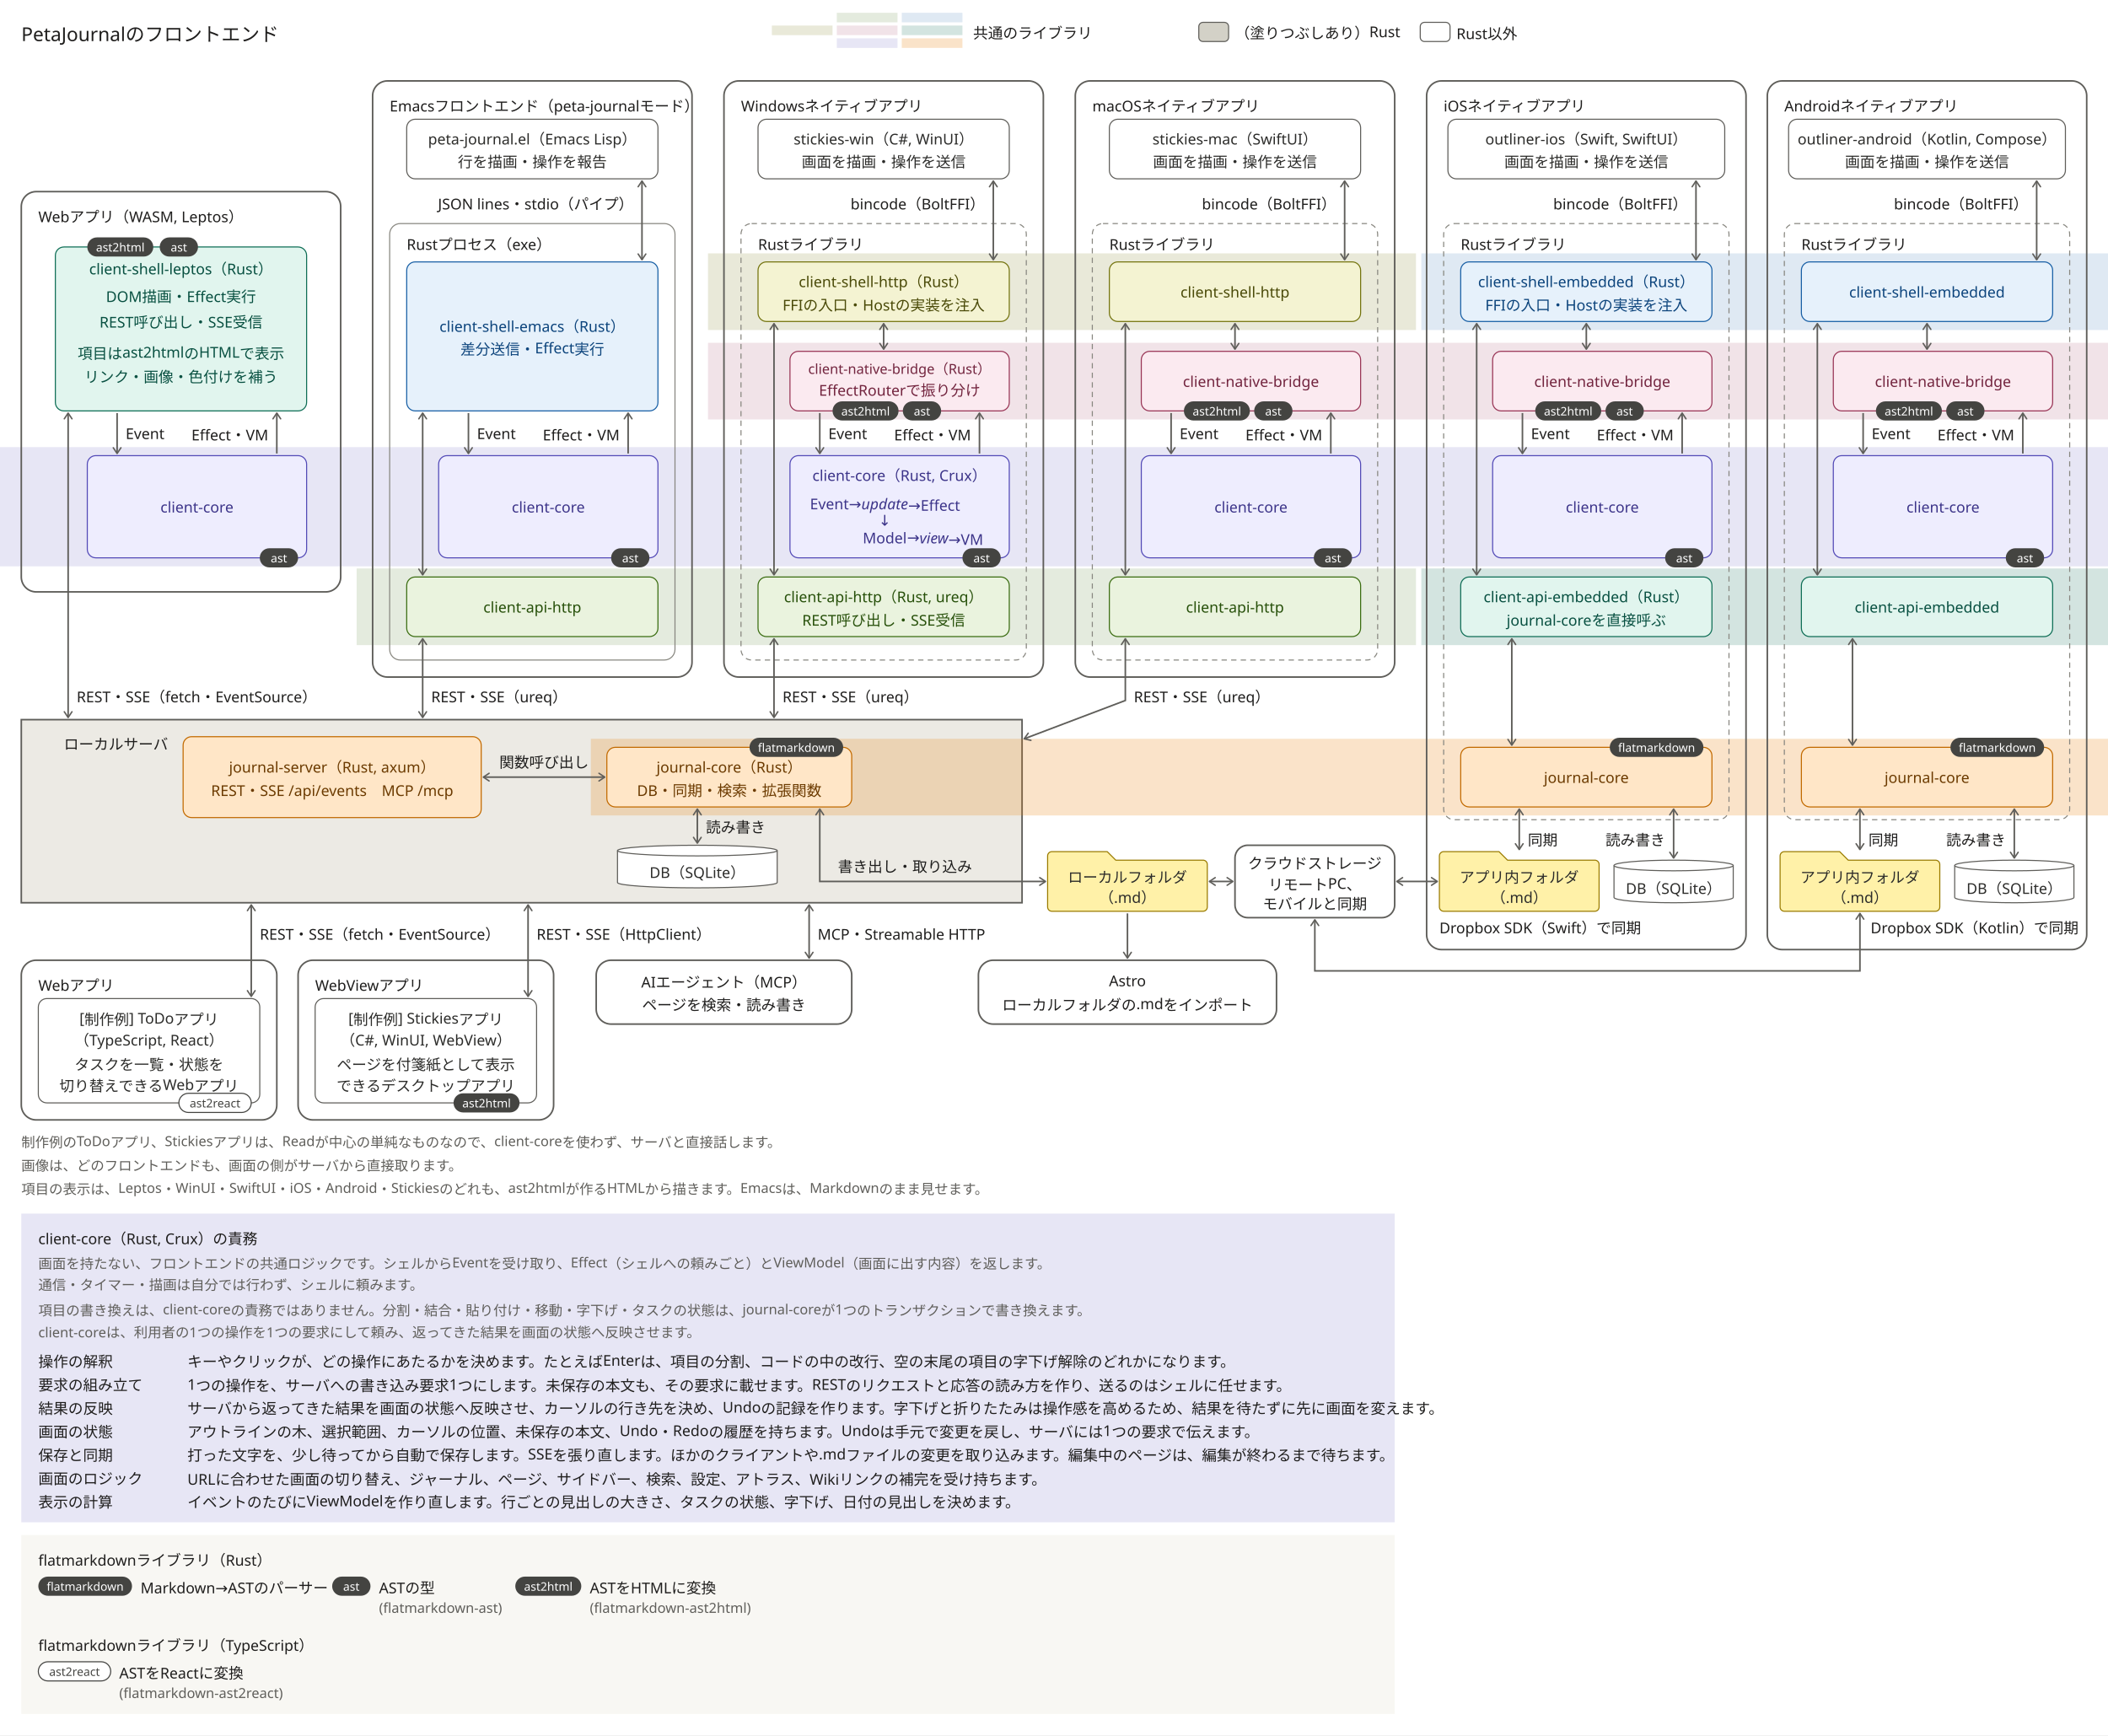
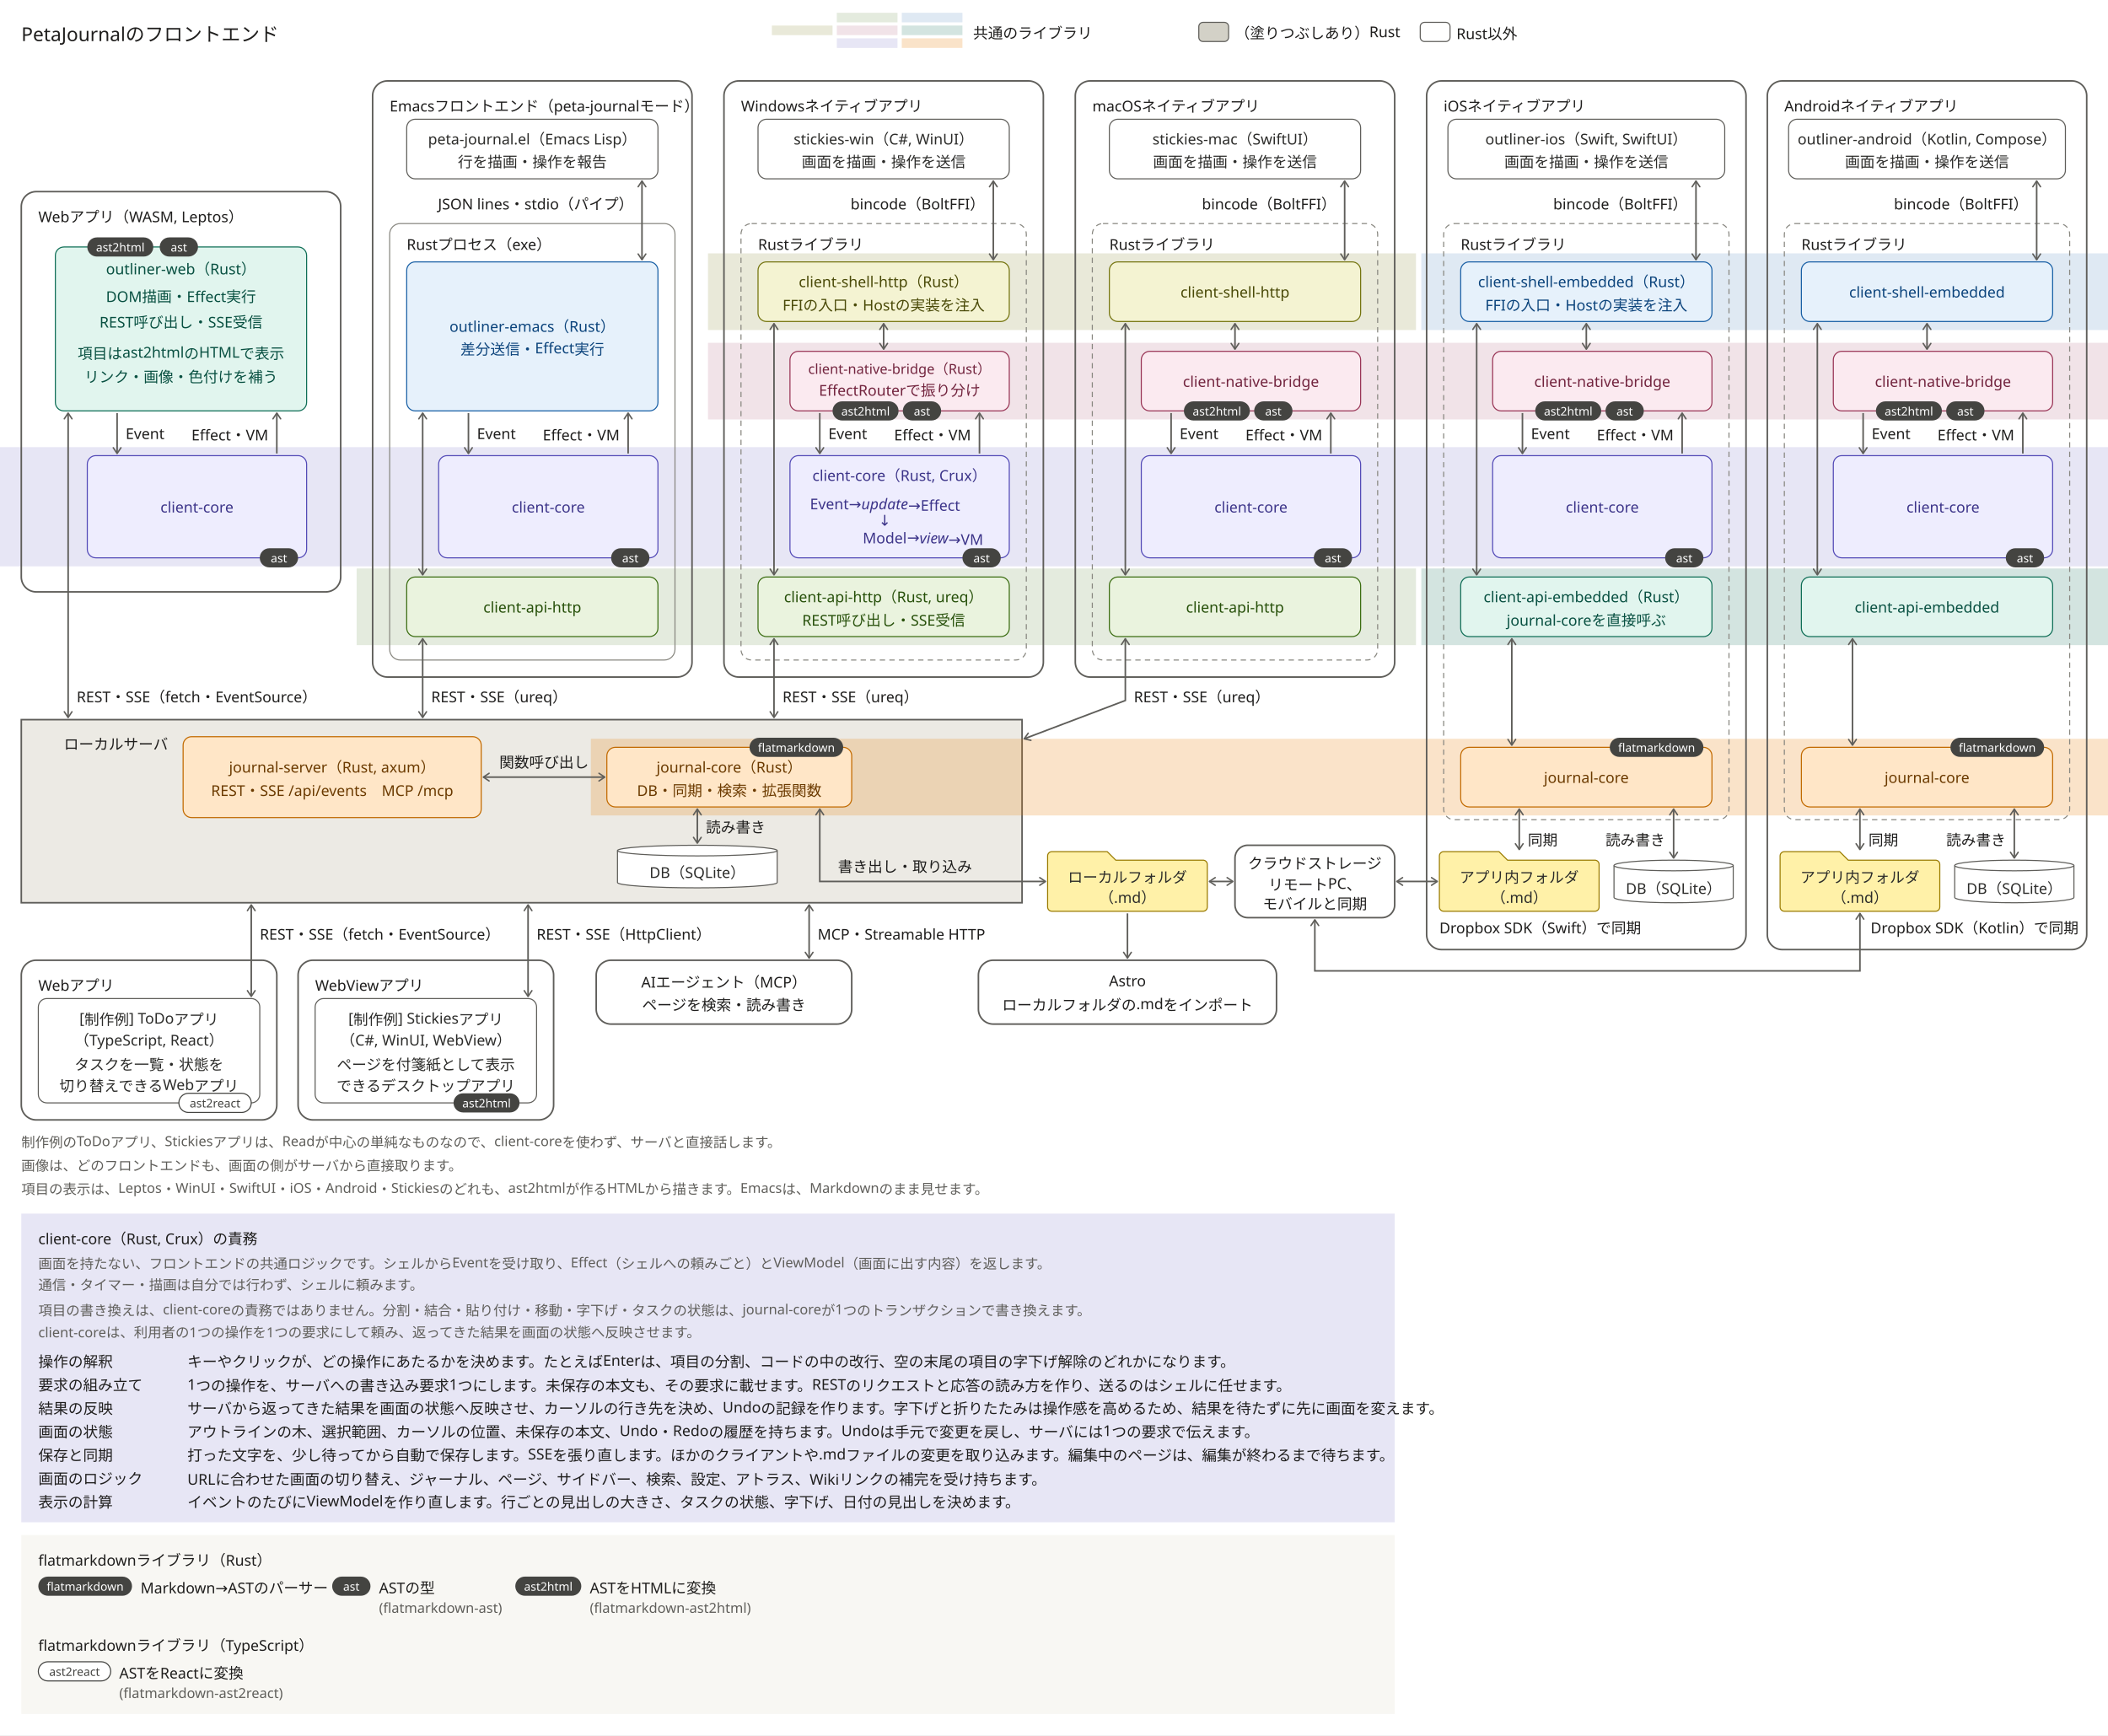
<svg xmlns="http://www.w3.org/2000/svg" width="1980" height="1630" viewBox="0 0 1980 1630" role="img">
  <defs>
    <marker id="arrow" viewBox="0 0 10 10" refX="8" refY="5" markerWidth="6" markerHeight="6" orient="auto-start-reverse">
      <path d="M2 1L8 5L2 9" fill="none" stroke="#5F5E5A" stroke-width="1.5" stroke-linecap="round" stroke-linejoin="round" />
    </marker>
    <style>
text { font-family: "Hiragino Sans", "Yu Gothic UI", "Meiryo", "Noto Sans JP", sans-serif; font-size: 14px; fill: #1F1E1D; }
.th { font-weight: 500; }
.note { font-size: 13px; fill: #5F5E5A; }
.arr { stroke: #5F5E5A; stroke-width: 1.5; fill: none; }
.frame { fill: none; stroke: #5F5E5A; stroke-width: 1.5; }
.inner { fill: none; stroke: #888780; stroke-width: 1; stroke-dasharray: 5 4; }
.teal rect { fill: #E1F5EE; stroke: #0F6E56; stroke-width: 1; }
.teal text { fill: #085041; }
.purple rect { fill: #EEEDFE; stroke: #534AB7; stroke-width: 1; }
.purple text { fill: #3C3489; }
.coral rect { fill: #FFE6C7; stroke: #C26A00; stroke-width: 1; }
.coral text { fill: #6B3A00; }
.gray rect { fill: #F1EFE8; stroke: #5F5E5A; stroke-width: 1; }
.gray text { fill: #2C2C2A; }
.blue rect { fill: #E6F1FB; stroke: #185FA5; stroke-width: 1; }
.blue text { fill: #0C447C; }
.pink rect { fill: #FBEAF0; stroke: #993556; stroke-width: 1; }
.pink text { fill: #72243E; }
.green rect { fill: #EAF3DE; stroke: #3B6D11; stroke-width: 1; }
.green text { fill: #27500A; }
.olive rect { fill: #F4F3D2; stroke: #74740F; stroke-width: 1; }
.olive text { fill: #4A4A08; }
.other rect { fill: #FFFFFF; }
.store path { fill: #FFFFFF; stroke: #5F5E5A; stroke-width: 1; stroke-linejoin: round; }
.store path.folder { fill: #FFF1A8; stroke: #9A7B00; }
.chip rect { fill: #444441; stroke: none; }
.chip text { fill: #FFFFFF; font-size: 11px; font-weight: 500; }
.wip rect { stroke-dasharray: 5 4; }
.badge rect { fill: #FAEEDA; stroke: #BA7517; stroke-width: 1; }
.badge text { fill: #854F0B; font-size: 12px; font-weight: 500; }
</style>
  </defs>
  <rect x="0" y="0" width="1980" height="1630" fill="#FFFFFF" />
  <rect x="0" y="420" width="1980" height="112" fill="#534AB7" fill-opacity="0.14" />
  <rect x="665" y="238" width="665" height="72" fill="#74740F" fill-opacity="0.16" />
  <rect x="1335" y="238" width="645" height="72" fill="#185FA5" fill-opacity="0.14" />
  <rect x="665" y="322" width="1315" height="72" fill="#993556" fill-opacity="0.14" />
  <rect x="335" y="534" width="995" height="72" fill="#3B6D11" fill-opacity="0.14" />
  <rect x="1335" y="534" width="645" height="72" fill="#0F6E56" fill-opacity="0.18" />
  <rect class="frame" x="20" y="676" width="940" height="172" style="fill:#ECEAE4" />
  <rect x="555" y="694" width="1425" height="72" fill="#E8830C" fill-opacity="0.22" />
  <text class="th" x="20" y="30" dominant-baseline="central" style="font-size:18px">PetaJournalのフロントエンド</text>
  <rect x="725" y="24" width="57" height="9" fill="#74740F" fill-opacity="0.16" />
  <rect x="786" y="12" width="57" height="9" fill="#3B6D11" fill-opacity="0.14" />
  <rect x="786" y="24" width="57" height="9" fill="#993556" fill-opacity="0.14" />
  <rect x="786" y="36" width="57" height="9" fill="#534AB7" fill-opacity="0.14" />
  <rect x="847" y="12" width="57" height="9" fill="#185FA5" fill-opacity="0.14" />
  <rect x="847" y="24" width="57" height="9" fill="#0F6E56" fill-opacity="0.18" />
  <rect x="847" y="36" width="57" height="9" fill="#E8830C" fill-opacity="0.22" />
  <text x="914" y="30" dominant-baseline="central">共通のライブラリ</text>
  <g class="gray">
    <rect x="1126" y="21" width="28" height="18" rx="4" style="fill:#D3D1C7" />
    <text x="1160" y="30" dominant-baseline="central" style="fill:#1F1E1D">（塗りつぶしあり）Rust</text>
  </g>
  <g class="gray other">
    <rect x="1334" y="21" width="28" height="18" rx="4" />
    <text x="1368" y="30" dominant-baseline="central" style="fill:#1F1E1D">Rust以外</text>
  </g>
  <g transform="translate(0,56)">
    <rect class="frame" x="20" y="124" width="300" height="376" rx="14" />
    <text class="th" x="36" y="146" dominant-baseline="central">Webアプリ（WASM, Leptos）</text>
    <rect class="frame" x="350" y="20" width="300" height="560" rx="14" />
    <text class="th" x="366" y="42" dominant-baseline="central">Emacsフロントエンド（peta-journalモード）</text>
    <rect class="inner" x="366" y="154" width="268" height="410" rx="10" style="stroke-dasharray:none" />
    <text x="382" y="172" dominant-baseline="central">Rustプロセス（exe）</text>
    <rect class="frame" x="680" y="20" width="300" height="560" rx="14" />
    <text class="th" x="696" y="42" dominant-baseline="central">Windowsネイティブアプリ</text>
    <rect class="inner" x="696" y="154" width="268" height="410" rx="10" />
    <text x="712" y="172" dominant-baseline="central">Rustライブラリ</text>
    <g class="teal">
      <rect x="52" y="176" width="236" height="154" rx="8" />
-       <text class="th" x="170" y="195" text-anchor="middle" dominant-baseline="central">client-shell-leptos（Rust）</text>
+       <text class="th" x="170" y="195" text-anchor="middle" dominant-baseline="central">outliner-web（Rust）</text>
      <text x="170" y="221" text-anchor="middle" dominant-baseline="central">DOM描画・Effect実行</text>
      <text x="170" y="245" text-anchor="middle" dominant-baseline="central">REST呼び出し・SSE受信</text>
      <text x="170" y="275" text-anchor="middle" dominant-baseline="central">項目はast2htmlのHTMLで表示</text>
      <text x="170" y="297" text-anchor="middle" dominant-baseline="central">リンク・画像・色付けを補う</text>
    </g>
    <g class="purple">
      <rect x="82" y="372" width="206" height="96" rx="8" />
      <text class="th" x="185" y="420" text-anchor="middle" dominant-baseline="central">client-core</text>
    </g>
    <g class="gray other">
      <rect x="382" y="56" width="236" height="56" rx="8" />
      <text class="th" x="500" y="73" text-anchor="middle" dominant-baseline="central">peta-journal.el（Emacs Lisp）</text>
      <text x="500" y="95" text-anchor="middle" dominant-baseline="central">行を描画・操作を報告</text>
    </g>
    <g class="blue">
      <rect x="382" y="190" width="236" height="140" rx="8" />
-       <text class="th" x="500" y="249" text-anchor="middle" dominant-baseline="central">client-shell-emacs（Rust）</text>
+       <text class="th" x="500" y="249" text-anchor="middle" dominant-baseline="central">outliner-emacs（Rust）</text>
      <text x="500" y="271" text-anchor="middle" dominant-baseline="central">差分送信・Effect実行</text>
    </g>
    <g class="purple">
      <rect x="412" y="372" width="206" height="96" rx="8" />
      <text class="th" x="515" y="420" text-anchor="middle" dominant-baseline="central">client-core</text>
    </g>
    <g class="green">
      <rect x="382" y="486" width="236" height="56" rx="8" />
      <text class="th" x="500" y="514" text-anchor="middle" dominant-baseline="central">client-api-http</text>
    </g>
    <g class="gray other">
      <rect x="712" y="56" width="236" height="56" rx="8" />
      <text class="th" x="830" y="73" text-anchor="middle" dominant-baseline="central">stickies-win（C#, WinUI）</text>
      <text x="830" y="95" text-anchor="middle" dominant-baseline="central">画面を描画・操作を送信</text>
    </g>
    <g class="olive">
      <rect x="712" y="190" width="236" height="56" rx="8" />
      <text class="th" x="830" y="207" text-anchor="middle" dominant-baseline="central">client-shell-http（Rust）</text>
      <text x="830" y="229" text-anchor="middle" dominant-baseline="central">FFIの入口・Hostの実装を注入</text>
    </g>
    <g class="pink">
      <rect x="742" y="274" width="206" height="56" rx="8" />
      <text class="th" x="845" y="289" text-anchor="middle" dominant-baseline="central" style="font-size:13px">client-native-bridge（Rust）</text>
      <text x="845" y="309" text-anchor="middle" dominant-baseline="central">EffectRouterで振り分け</text>
    </g>
    <g class="purple">
      <rect x="742" y="372" width="206" height="96" rx="8" />
      <text class="th" x="845" y="389" text-anchor="middle" dominant-baseline="central">client-core（Rust, Crux）</text>
      <text x="809" y="417" text-anchor="end" dominant-baseline="central">Event→</text>
      <text x="831" y="417" text-anchor="middle" dominant-baseline="central" font-style="italic">update</text>
      <text x="853" y="417" dominant-baseline="central">→Effect</text>
      <text x="831" y="433" text-anchor="middle" dominant-baseline="central">↓</text>
      <text x="831" y="449" text-anchor="middle" dominant-baseline="central">Model</text>
      <text x="852" y="449" dominant-baseline="central">→<tspan font-style="italic">view</tspan>→VM</text>
    </g>
    <g class="green">
      <rect x="712" y="486" width="236" height="56" rx="8" />
      <text class="th" x="830" y="503" text-anchor="middle" dominant-baseline="central">client-api-http（Rust, ureq）</text>
      <text x="830" y="525" text-anchor="middle" dominant-baseline="central">REST呼び出し・SSE受信</text>
    </g>
    <line class="arr" x1="110" y1="332" x2="110" y2="370" marker-end="url(#arrow)" />
    <text x="118" y="351" dominant-baseline="central">Event</text>
    <line class="arr" x1="260" y1="370" x2="260" y2="332" marker-end="url(#arrow)" />
    <text x="252" y="351" text-anchor="end" dominant-baseline="central">Effect・VM</text>
    <line class="arr" x1="397" y1="332" x2="397" y2="484" marker-start="url(#arrow)" marker-end="url(#arrow)" />
    <line class="arr" x1="440" y1="332" x2="440" y2="370" marker-end="url(#arrow)" />
    <text x="448" y="351" dominant-baseline="central">Event</text>
    <line class="arr" x1="590" y1="370" x2="590" y2="332" marker-end="url(#arrow)" />
    <text x="582" y="351" text-anchor="end" dominant-baseline="central">Effect・VM</text>
    <line class="arr" x1="830" y1="248" x2="830" y2="272" marker-start="url(#arrow)" marker-end="url(#arrow)" />
    <line class="arr" x1="727" y1="248" x2="727" y2="484" marker-start="url(#arrow)" marker-end="url(#arrow)" />
    <line class="arr" x1="770" y1="332" x2="770" y2="370" marker-end="url(#arrow)" />
    <text x="778" y="351" dominant-baseline="central">Event</text>
    <line class="arr" x1="920" y1="370" x2="920" y2="332" marker-end="url(#arrow)" />
    <text x="912" y="351" text-anchor="end" dominant-baseline="central">Effect・VM</text>
    <line class="arr" x1="603" y1="114" x2="603" y2="188" marker-start="url(#arrow)" marker-end="url(#arrow)" />
    <text x="595" y="134" text-anchor="end" dominant-baseline="central">JSON lines・stdio（パイプ）</text>
    <line class="arr" x1="933" y1="114" x2="933" y2="188" marker-start="url(#arrow)" marker-end="url(#arrow)" />
    <text x="925" y="134" text-anchor="end" dominant-baseline="central">bincode（BoltFFI）</text>
    <line class="arr" x1="64" y1="332" x2="64" y2="618" marker-start="url(#arrow)" marker-end="url(#arrow)" />
    <text x="72" y="597" dominant-baseline="central">REST・SSE（fetch・EventSource）</text>
    <line class="arr" x1="397" y1="544" x2="397" y2="618" marker-start="url(#arrow)" marker-end="url(#arrow)" />
    <text x="405" y="597" dominant-baseline="central">REST・SSE（ureq）</text>
    <line class="arr" x1="727" y1="544" x2="727" y2="618" marker-start="url(#arrow)" marker-end="url(#arrow)" />
    <text x="735" y="597" dominant-baseline="central">REST・SSE（ureq）</text>
    <rect class="frame" x="1010" y="20" width="300" height="560" rx="14" />
    <text class="th" x="1026" y="42" dominant-baseline="central">macOSネイティブアプリ</text>
    <rect class="inner" x="1026" y="154" width="268" height="410" rx="10" />
    <text x="1042" y="172" dominant-baseline="central">Rustライブラリ</text>
    <g class="gray other">
      <rect x="1042" y="56" width="236" height="56" rx="8" />
      <text class="th" x="1160" y="73" text-anchor="middle" dominant-baseline="central">stickies-mac（SwiftUI）</text>
      <text x="1160" y="95" text-anchor="middle" dominant-baseline="central">画面を描画・操作を送信</text>
    </g>
    <g class="olive">
      <rect x="1042" y="190" width="236" height="56" rx="8" />
      <text class="th" x="1160" y="218" text-anchor="middle" dominant-baseline="central">client-shell-http</text>
    </g>
    <g class="pink">
      <rect x="1072" y="274" width="206" height="56" rx="8" />
      <text class="th" x="1175" y="302" text-anchor="middle" dominant-baseline="central">client-native-bridge</text>
    </g>
    <g class="purple">
      <rect x="1072" y="372" width="206" height="96" rx="8" />
      <text class="th" x="1175" y="420" text-anchor="middle" dominant-baseline="central">client-core</text>
    </g>
    <g class="green">
      <rect x="1042" y="486" width="236" height="56" rx="8" />
      <text class="th" x="1160" y="514" text-anchor="middle" dominant-baseline="central">client-api-http</text>
    </g>
    <line class="arr" x1="1160" y1="248" x2="1160" y2="272" marker-start="url(#arrow)" marker-end="url(#arrow)" />
    <line class="arr" x1="1057" y1="248" x2="1057" y2="484" marker-start="url(#arrow)" marker-end="url(#arrow)" />
    <line class="arr" x1="1100" y1="332" x2="1100" y2="370" marker-end="url(#arrow)" />
    <text x="1108" y="351" dominant-baseline="central">Event</text>
    <line class="arr" x1="1250" y1="370" x2="1250" y2="332" marker-end="url(#arrow)" />
    <text x="1242" y="351" text-anchor="end" dominant-baseline="central">Effect・VM</text>
    <line class="arr" x1="1263" y1="114" x2="1263" y2="188" marker-start="url(#arrow)" marker-end="url(#arrow)" />
    <text x="1255" y="134" text-anchor="end" dominant-baseline="central">bincode（BoltFFI）</text>
    <path class="arr" d="M1057 544V602L962 638" marker-start="url(#arrow)" marker-end="url(#arrow)" />
    <text x="1065" y="597" dominant-baseline="central">REST・SSE（ureq）</text>
    <g class="chip">
      <rect x="1234" y="459" width="36" height="18" rx="9" />
      <text x="1252" y="468" text-anchor="middle" dominant-baseline="central">ast</text>
      <rect x="1112" y="321" width="62" height="18" rx="9" />
      <text x="1143" y="330" text-anchor="middle" dominant-baseline="central">ast2html</text>
      <rect x="1178" y="321" width="36" height="18" rx="9" />
      <text x="1196" y="330" text-anchor="middle" dominant-baseline="central">ast</text>
    </g>
    <rect class="frame" x="1340" y="20" width="300" height="816" rx="14" />
    <text class="th" x="1356" y="42" dominant-baseline="central">iOSネイティブアプリ</text>
    <rect class="inner" x="1356" y="154" width="268" height="560" rx="10" />
    <text x="1372" y="172" dominant-baseline="central">Rustライブラリ</text>
    <g class="gray other">
      <rect x="1360" y="56" width="260" height="56" rx="8" />
      <text class="th" x="1490" y="73" text-anchor="middle" dominant-baseline="central">outliner-ios（Swift, SwiftUI）</text>
      <text x="1490" y="95" text-anchor="middle" dominant-baseline="central">画面を描画・操作を送信</text>
    </g>
    <g class="blue">
      <rect x="1372" y="190" width="236" height="56" rx="8" />
      <text class="th" x="1490" y="207" text-anchor="middle" dominant-baseline="central">client-shell-embedded（Rust）</text>
      <text x="1490" y="229" text-anchor="middle" dominant-baseline="central">FFIの入口・Hostの実装を注入</text>
    </g>
    <g class="pink">
      <rect x="1402" y="274" width="206" height="56" rx="8" />
      <text class="th" x="1505" y="302" text-anchor="middle" dominant-baseline="central">client-native-bridge</text>
    </g>
    <g class="purple">
      <rect x="1402" y="372" width="206" height="96" rx="8" />
      <text class="th" x="1505" y="420" text-anchor="middle" dominant-baseline="central">client-core</text>
    </g>
    <g class="teal">
      <rect x="1372" y="486" width="236" height="56" rx="8" />
      <text class="th" x="1490" y="503" text-anchor="middle" dominant-baseline="central">client-api-embedded（Rust）</text>
      <text x="1490" y="525" text-anchor="middle" dominant-baseline="central">journal-coreを直接呼ぶ</text>
    </g>
    <line class="arr" x1="1490" y1="248" x2="1490" y2="272" marker-start="url(#arrow)" marker-end="url(#arrow)" />
    <line class="arr" x1="1387" y1="248" x2="1387" y2="484" marker-start="url(#arrow)" marker-end="url(#arrow)" />
    <line class="arr" x1="1430" y1="332" x2="1430" y2="370" marker-end="url(#arrow)" />
    <text x="1438" y="351" dominant-baseline="central">Event</text>
    <line class="arr" x1="1580" y1="370" x2="1580" y2="332" marker-end="url(#arrow)" />
    <text x="1572" y="351" text-anchor="end" dominant-baseline="central">Effect・VM</text>
    <line class="arr" x1="1593" y1="114" x2="1593" y2="188" marker-start="url(#arrow)" marker-end="url(#arrow)" />
    <text x="1585" y="134" text-anchor="end" dominant-baseline="central">bincode（BoltFFI）</text>
    <line class="arr" x1="1420" y1="544" x2="1420" y2="644" marker-start="url(#arrow)" marker-end="url(#arrow)" />
    <g class="chip">
      <rect x="1564" y="459" width="36" height="18" rx="9" />
      <text x="1582" y="468" text-anchor="middle" dominant-baseline="central">ast</text>
      <rect x="1442" y="321" width="62" height="18" rx="9" />
      <text x="1473" y="330" text-anchor="middle" dominant-baseline="central">ast2html</text>
      <rect x="1508" y="321" width="36" height="18" rx="9" />
      <text x="1526" y="330" text-anchor="middle" dominant-baseline="central">ast</text>
    </g>
    <g transform="translate(0,80)">
      <g class="coral">
        <rect x="1372" y="566" width="236" height="56" rx="8" />
        <text class="th" x="1490" y="594" text-anchor="middle" dominant-baseline="central">journal-core</text>
      </g>
      <g class="gray store">
        <path class="folder" d="M1356 664H1408L1416 672H1498a4 4 0 0 1 4 4V716a4 4 0 0 1 -4 4H1356a4 4 0 0 1 -4 -4V668a4 4 0 0 1 4 -4Z" />
        <text class="th" x="1427" y="687" text-anchor="middle" dominant-baseline="central">アプリ内フォルダ</text>
        <text class="th" x="1427" y="706" text-anchor="middle" dominant-baseline="central">（.md）</text>
        <path d="M1516 677a56 5 0 0 1 112 0V707a56 5 0 0 1 -112 0Z" />
        <path d="M1516 677a56 5 0 0 0 112 0" style="fill:none" />
        <text class="th" x="1572" y="697" text-anchor="middle" dominant-baseline="central">DB（SQLite）</text>
      </g>
      <line class="arr" x1="1427" y1="624" x2="1427" y2="662" marker-start="url(#arrow)" marker-end="url(#arrow)" />
      <text x="1435" y="652" dominant-baseline="central">同期</text>
      <line class="arr" x1="1572" y1="624" x2="1572" y2="670" marker-start="url(#arrow)" marker-end="url(#arrow)" />
      <text x="1564" y="652" text-anchor="end" dominant-baseline="central">読み書き</text>
      <line class="arr" x1="1312" y1="692" x2="1350" y2="692" marker-start="url(#arrow)" marker-end="url(#arrow)" />
      <text x="1352" y="734" dominant-baseline="central">Dropbox SDK（Swift）で同期</text>
      <g class="chip">
        <rect x="1512" y="557" width="88" height="18" rx="9" />
        <text x="1556" y="566" text-anchor="middle" dominant-baseline="central">flatmarkdown</text>
      </g>
    </g>
    <rect class="frame" x="1660" y="20" width="300" height="816" rx="14" />
    <text class="th" x="1676" y="42" dominant-baseline="central">Androidネイティブアプリ</text>
    <rect class="inner" x="1676" y="154" width="268" height="560" rx="10" />
    <text x="1692" y="172" dominant-baseline="central">Rustライブラリ</text>
    <g class="gray other">
      <rect x="1680" y="56" width="260" height="56" rx="8" />
      <text class="th" x="1810" y="73" text-anchor="middle" dominant-baseline="central">outliner-android（Kotlin, Compose）</text>
      <text x="1810" y="95" text-anchor="middle" dominant-baseline="central">画面を描画・操作を送信</text>
    </g>
    <g class="blue">
      <rect x="1692" y="190" width="236" height="56" rx="8" />
      <text class="th" x="1810" y="218" text-anchor="middle" dominant-baseline="central">client-shell-embedded</text>
    </g>
    <g class="pink">
      <rect x="1722" y="274" width="206" height="56" rx="8" />
      <text class="th" x="1825" y="302" text-anchor="middle" dominant-baseline="central">client-native-bridge</text>
    </g>
    <g class="purple">
      <rect x="1722" y="372" width="206" height="96" rx="8" />
      <text class="th" x="1825" y="420" text-anchor="middle" dominant-baseline="central">client-core</text>
    </g>
    <g class="teal">
      <rect x="1692" y="486" width="236" height="56" rx="8" />
      <text class="th" x="1810" y="514" text-anchor="middle" dominant-baseline="central">client-api-embedded</text>
    </g>
    <line class="arr" x1="1810" y1="248" x2="1810" y2="272" marker-start="url(#arrow)" marker-end="url(#arrow)" />
    <line class="arr" x1="1707" y1="248" x2="1707" y2="484" marker-start="url(#arrow)" marker-end="url(#arrow)" />
    <line class="arr" x1="1750" y1="332" x2="1750" y2="370" marker-end="url(#arrow)" />
    <text x="1758" y="351" dominant-baseline="central">Event</text>
    <line class="arr" x1="1900" y1="370" x2="1900" y2="332" marker-end="url(#arrow)" />
    <text x="1892" y="351" text-anchor="end" dominant-baseline="central">Effect・VM</text>
    <line class="arr" x1="1913" y1="114" x2="1913" y2="188" marker-start="url(#arrow)" marker-end="url(#arrow)" />
    <text x="1905" y="134" text-anchor="end" dominant-baseline="central">bincode（BoltFFI）</text>
    <line class="arr" x1="1740" y1="544" x2="1740" y2="644" marker-start="url(#arrow)" marker-end="url(#arrow)" />
    <g class="chip">
      <rect x="1884" y="459" width="36" height="18" rx="9" />
      <text x="1902" y="468" text-anchor="middle" dominant-baseline="central">ast</text>
      <rect x="1762" y="321" width="62" height="18" rx="9" />
      <text x="1793" y="330" text-anchor="middle" dominant-baseline="central">ast2html</text>
      <rect x="1828" y="321" width="36" height="18" rx="9" />
      <text x="1846" y="330" text-anchor="middle" dominant-baseline="central">ast</text>
    </g>
    <g transform="translate(0,80)">
      <g class="coral">
        <rect x="1692" y="566" width="236" height="56" rx="8" />
        <text class="th" x="1810" y="594" text-anchor="middle" dominant-baseline="central">journal-core</text>
      </g>
      <g class="gray store">
        <path class="folder" d="M1676 664H1728L1736 672H1818a4 4 0 0 1 4 4V716a4 4 0 0 1 -4 4H1676a4 4 0 0 1 -4 -4V668a4 4 0 0 1 4 -4Z" />
        <text class="th" x="1747" y="687" text-anchor="middle" dominant-baseline="central">アプリ内フォルダ</text>
        <text class="th" x="1747" y="706" text-anchor="middle" dominant-baseline="central">（.md）</text>
        <path d="M1836 677a56 5 0 0 1 112 0V707a56 5 0 0 1 -112 0Z" />
        <path d="M1836 677a56 5 0 0 0 112 0" style="fill:none" />
        <text class="th" x="1892" y="697" text-anchor="middle" dominant-baseline="central">DB（SQLite）</text>
      </g>
      <line class="arr" x1="1747" y1="624" x2="1747" y2="662" marker-start="url(#arrow)" marker-end="url(#arrow)" />
      <text x="1755" y="652" dominant-baseline="central">同期</text>
      <line class="arr" x1="1892" y1="624" x2="1892" y2="670" marker-start="url(#arrow)" marker-end="url(#arrow)" />
      <text x="1884" y="652" text-anchor="end" dominant-baseline="central">読み書き</text>
      <path class="arr" d="M1235 728V776H1747V722" marker-start="url(#arrow)" marker-end="url(#arrow)" />
      <text x="1757" y="734" dominant-baseline="central">Dropbox SDK（Kotlin）で同期</text>
      <g class="chip">
        <rect x="1832" y="557" width="88" height="18" rx="9" />
        <text x="1876" y="566" text-anchor="middle" dominant-baseline="central">flatmarkdown</text>
      </g>
    </g>
    <g transform="translate(0,80)">
      <text class="th" x="60" y="562" dominant-baseline="central">ローカルサーバ</text>
      <g class="coral">
        <rect x="172" y="556" width="280" height="76" rx="8" />
        <text class="th" x="312" y="583" text-anchor="middle" dominant-baseline="central">journal-server（Rust, axum）</text>
        <text x="312" y="605" text-anchor="middle" dominant-baseline="central">REST・SSE /api/events　MCP /mcp</text>
        <rect x="570" y="566" width="230" height="56" rx="8" />
        <text class="th" x="685" y="583" text-anchor="middle" dominant-baseline="central">journal-core（Rust）</text>
        <text x="685" y="605" text-anchor="middle" dominant-baseline="central">DB・同期・検索・拡張関数</text>
      </g>
      <line class="arr" x1="454" y1="594" x2="568" y2="594" marker-start="url(#arrow)" marker-end="url(#arrow)" />
      <text x="511" y="579" text-anchor="middle" dominant-baseline="central">関数呼び出し</text>
      <g class="gray store">
        <path class="folder" d="M988 664H1040L1048 672H1130a4 4 0 0 1 4 4V716a4 4 0 0 1 -4 4H988a4 4 0 0 1 -4 -4V668a4 4 0 0 1 4 -4Z" />
        <text class="th" x="1059" y="687" text-anchor="middle" dominant-baseline="central">ローカルフォルダ</text>
        <text class="th" x="1059" y="706" text-anchor="middle" dominant-baseline="central">（.md）</text>
        <path d="M580 663a75 5 0 0 1 150 0V693a75 5 0 0 1 -150 0Z" />
        <path d="M580 663a75 5 0 0 0 150 0" style="fill:none" />
        <text class="th" x="655" y="682" text-anchor="middle" dominant-baseline="central">DB（SQLite）</text>
      </g>
      <path class="arr" d="M770 624V692H982" marker-start="url(#arrow)" marker-end="url(#arrow)" />
      <text x="850" y="677" text-anchor="middle" dominant-baseline="central">書き出し・取り込み</text>
      <line class="arr" x1="655" y1="624" x2="655" y2="656" marker-start="url(#arrow)" marker-end="url(#arrow)" />
      <text x="663" y="640" dominant-baseline="central">読み書き</text>
      <rect class="frame" x="1160" y="658" width="150" height="68" rx="12" />
      <text class="th" x="1235" y="674" text-anchor="middle" dominant-baseline="central">クラウドストレージ</text>
      <text x="1235" y="694" text-anchor="middle" dominant-baseline="central">リモートPC、</text>
      <text x="1235" y="712" text-anchor="middle" dominant-baseline="central">モバイルと同期</text>
      <line class="arr" x1="1136" y1="692" x2="1158" y2="692" marker-start="url(#arrow)" marker-end="url(#arrow)" />
      <g class="chip">
        <rect x="704" y="557" width="88" height="18" rx="9" />
        <text x="748" y="566" text-anchor="middle" dominant-baseline="central">flatmarkdown</text>
      </g>
    </g>
    <g class="chip">
      <rect x="82" y="167" width="62" height="18" rx="9" />
      <text x="113" y="176" text-anchor="middle" dominant-baseline="central">ast2html</text>
      <rect x="150" y="167" width="36" height="18" rx="9" />
      <text x="168" y="176" text-anchor="middle" dominant-baseline="central">ast</text>
      <rect x="244" y="459" width="36" height="18" rx="9" />
      <text x="262" y="468" text-anchor="middle" dominant-baseline="central">ast</text>
      <rect x="904" y="459" width="36" height="18" rx="9" />
      <text x="922" y="468" text-anchor="middle" dominant-baseline="central">ast</text>
      <rect x="782" y="321" width="62" height="18" rx="9" />
      <text x="813" y="330" text-anchor="middle" dominant-baseline="central">ast2html</text>
      <rect x="848" y="321" width="36" height="18" rx="9" />
      <text x="866" y="330" text-anchor="middle" dominant-baseline="central">ast</text>
      <rect x="574" y="459" width="36" height="18" rx="9" />
      <text x="592" y="468" text-anchor="middle" dominant-baseline="central">ast</text>
    </g>
    <g transform="translate(0,156)">
      <rect class="frame" x="20" y="690" width="240" height="150" rx="14" />
      <text class="th" x="36" y="712" dominant-baseline="central">Webアプリ</text>
      <g class="gray other">
        <rect x="36" y="726" width="208" height="98" rx="8" />
        <text class="th" x="140" y="744" text-anchor="middle" dominant-baseline="central">[制作例] ToDoアプリ</text>
        <text class="th" x="140" y="764" text-anchor="middle" dominant-baseline="central">（TypeScript, React）</text>
        <text x="140" y="787" text-anchor="middle" dominant-baseline="central">タスクを一覧・状態を</text>
        <text x="140" y="807" text-anchor="middle" dominant-baseline="central">切り替えできるWebアプリ</text>
      </g>
      <line class="arr" x1="236" y1="638" x2="236" y2="724" marker-start="url(#arrow)" marker-end="url(#arrow)" />
      <text x="244" y="664" dominant-baseline="central">REST・SSE（fetch・EventSource）</text>
      <rect class="frame" x="280" y="690" width="240" height="150" rx="14" />
      <text class="th" x="296" y="712" dominant-baseline="central">WebViewアプリ</text>
      <g class="gray other">
        <rect x="296" y="726" width="208" height="98" rx="8" />
        <text class="th" x="400" y="744" text-anchor="middle" dominant-baseline="central">[制作例] Stickiesアプリ</text>
        <text class="th" x="400" y="764" text-anchor="middle" dominant-baseline="central">（C#, WinUI, WebView）</text>
        <text x="400" y="787" text-anchor="middle" dominant-baseline="central">ページを付箋紙として表示</text>
        <text x="400" y="807" text-anchor="middle" dominant-baseline="central">できるデスクトップアプリ</text>
      </g>
      <line class="arr" x1="496" y1="638" x2="496" y2="724" marker-start="url(#arrow)" marker-end="url(#arrow)" />
      <text x="504" y="664" dominant-baseline="central">REST・SSE（HttpClient）</text>
      <rect class="frame" x="560" y="690" width="240" height="60" rx="14" />
      <text class="th" x="680" y="709" text-anchor="middle" dominant-baseline="central">AIエージェント（MCP）</text>
      <text x="680" y="731" text-anchor="middle" dominant-baseline="central">ページを検索・読み書き</text>
      <line class="arr" x1="760" y1="638" x2="760" y2="688" marker-start="url(#arrow)" marker-end="url(#arrow)" />
      <text x="768" y="664" dominant-baseline="central">MCP・Streamable HTTP</text>
      <rect class="frame" x="919" y="690" width="280" height="60" rx="14" />
      <text class="th" x="1059" y="709" text-anchor="middle" dominant-baseline="central">Astro</text>
      <text x="1059" y="731" text-anchor="middle" dominant-baseline="central">ローカルフォルダの.mdをインポート</text>
      <line class="arr" x1="1059" y1="646" x2="1059" y2="688" marker-end="url(#arrow)" />
      <g class="chip">
        <rect x="168" y="815" width="68" height="18" rx="9" style="fill:#FFFFFF;stroke:#444441;stroke-width:1" />
        <text x="202" y="824" text-anchor="middle" dominant-baseline="central" style="fill:#444441">ast2react</text>
        <rect x="426" y="815" width="62" height="18" rx="9" />
        <text x="457" y="824" text-anchor="middle" dominant-baseline="central">ast2html</text>
      </g>
      <text class="note" x="20" y="860" dominant-baseline="central">制作例のToDoアプリ、Stickiesアプリは、Readが中心の単純なものなので、client-coreを使わず、サーバと直接話します。</text>
      <text class="note" x="20" y="882" dominant-baseline="central">画像は、どのフロントエンドも、画面の側がサーバから直接取ります。</text>
      <text class="note" x="20" y="904" dominant-baseline="central">項目の表示は、Leptos・WinUI・SwiftUI・iOS・Android・Stickiesのどれも、ast2htmlが作るHTMLから描きます。Emacsは、Markdownのまま見せます。</text>
      <g transform="translate(0,308)">
        <rect x="20" y="620" width="1290" height="290" fill="#534AB7" fill-opacity="0.14" />
        <text class="th" x="36" y="642" dominant-baseline="central">client-core（Rust, Crux）の責務</text>
        <text class="note" x="36" y="666" dominant-baseline="central">画面を持たない、フロントエンドの共通ロジックです。シェルからEventを受け取り、Effect（シェルへの頼みごと）とViewModel（画面に出す内容）を返します。</text>
        <text class="note" x="36" y="686" dominant-baseline="central">通信・タイマー・描画は自分では行わず、シェルに頼みます。</text>
        <text class="note" x="36" y="710" dominant-baseline="central">項目の書き換えは、client-coreの責務ではありません。分割・結合・貼り付け・移動・字下げ・タスクの状態は、journal-coreが1つのトランザクションで書き換えます。</text>
        <text class="note" x="36" y="730" dominant-baseline="central">client-coreは、利用者の1つの操作を1つの要求にして頼み、返ってきた結果を画面の状態へ反映させます。</text>
        <text class="th" x="36" y="758" dominant-baseline="central">操作の解釈</text>
        <text x="176" y="758" dominant-baseline="central">キーやクリックが、どの操作にあたるかを決めます。たとえばEnterは、項目の分割、コードの中の改行、空の末尾の項目の字下げ解除のどれかになります。</text>
        <text class="th" x="36" y="780" dominant-baseline="central">要求の組み立て</text>
        <text x="176" y="780" dominant-baseline="central">1つの操作を、サーバへの書き込み要求1つにします。未保存の本文も、その要求に載せます。RESTのリクエストと応答の読み方を作り、送るのはシェルに任せます。</text>
        <text class="th" x="36" y="802" dominant-baseline="central">結果の反映</text>
        <text x="176" y="802" dominant-baseline="central">サーバから返ってきた結果を画面の状態へ反映させ、カーソルの行き先を決め、Undoの記録を作ります。字下げと折りたたみは操作感を高めるため、結果を待たずに先に画面を変えます。</text>
        <text class="th" x="36" y="824" dominant-baseline="central">画面の状態</text>
        <text x="176" y="824" dominant-baseline="central">アウトラインの木、選択範囲、カーソルの位置、未保存の本文、Undo・Redoの履歴を持ちます。Undoは手元で変更を戻し、サーバには1つの要求で伝えます。</text>
        <text class="th" x="36" y="846" dominant-baseline="central">保存と同期</text>
        <text x="176" y="846" dominant-baseline="central">打った文字を、少し待ってから自動で保存します。SSEを張り直します。ほかのクライアントや.mdファイルの変更を取り込みます。編集中のページは、編集が終わるまで待ちます。</text>
        <text class="th" x="36" y="868" dominant-baseline="central">画面のロジック</text>
        <text x="176" y="868" dominant-baseline="central">URLに合わせた画面の切り替え、ジャーナル、ページ、サイドバー、検索、設定、アトラス、Wikiリンクの補完を受け持ちます。</text>
        <text class="th" x="36" y="890" dominant-baseline="central">表示の計算</text>
        <text x="176" y="890" dominant-baseline="central">イベントのたびにViewModelを作り直します。行ごとの見出しの大きさ、タスクの状態、字下げ、日付の見出しを決めます。</text>
      </g>
      <g transform="translate(0,610)">
        <rect x="20" y="620" width="1290" height="168" fill="#F8F7F3" />
        <text class="th" x="36" y="642" dominant-baseline="central">flatmarkdownライブラリ（Rust）</text>
        <g class="chip">
          <rect x="36" y="659" width="88" height="18" rx="9" />
          <text x="80" y="668" text-anchor="middle" dominant-baseline="central">flatmarkdown</text>
          <rect x="312" y="659" width="36" height="18" rx="9" />
          <text x="330" y="668" text-anchor="middle" dominant-baseline="central">ast</text>
          <rect x="484" y="659" width="62" height="18" rx="9" />
          <text x="515" y="668" text-anchor="middle" dominant-baseline="central">ast2html</text>
        </g>
        <text x="132" y="668" dominant-baseline="central">Markdown→ASTのパーサー</text>
        <text x="356" y="668" dominant-baseline="central">ASTの型</text>
        <text class="note" x="356" y="688" dominant-baseline="central">(flatmarkdown-ast)</text>
        <text x="554" y="668" dominant-baseline="central">ASTをHTMLに変換</text>
        <text class="note" x="554" y="688" dominant-baseline="central">(flatmarkdown-ast2html)</text>
        <g class="chip">
          <rect x="36" y="739" width="68" height="18" rx="9" style="fill:#FFFFFF;stroke:#444441;stroke-width:1" />
          <text x="70" y="748" text-anchor="middle" dominant-baseline="central" style="fill:#444441">ast2react</text>
        </g>
        <text class="th" x="36" y="722" dominant-baseline="central">flatmarkdownライブラリ（TypeScript）</text>
        <text x="112" y="748" dominant-baseline="central">ASTをReactに変換</text>
        <text class="note" x="112" y="768" dominant-baseline="central">(flatmarkdown-ast2react)</text>
      </g>
    </g>
  </g>
</svg>
